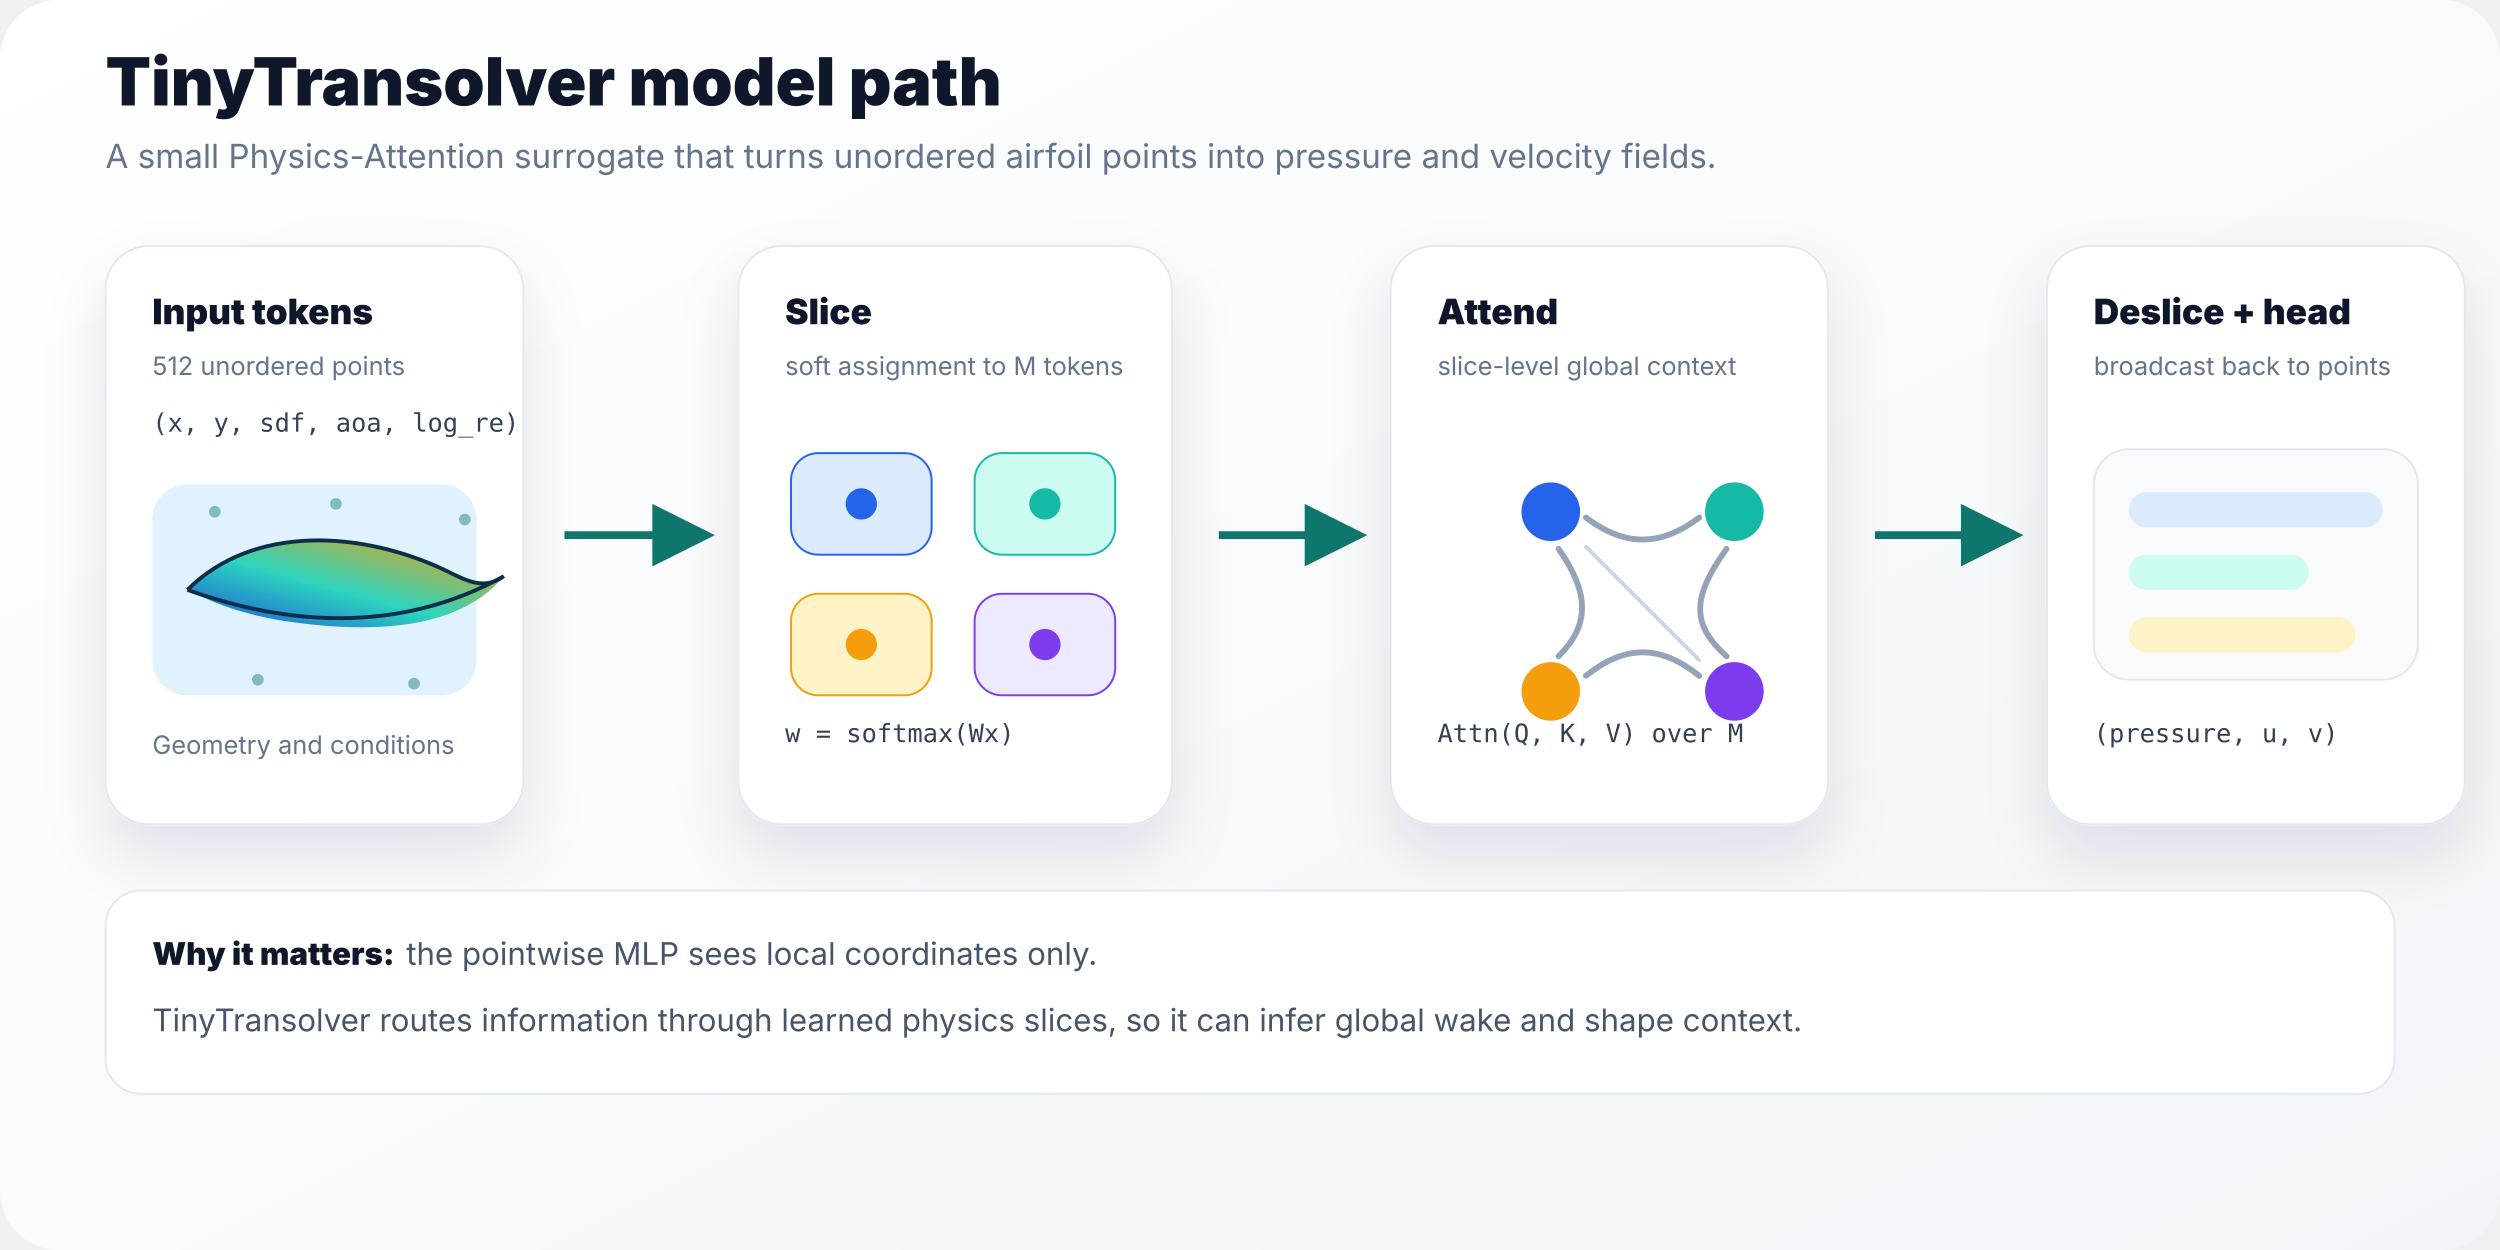
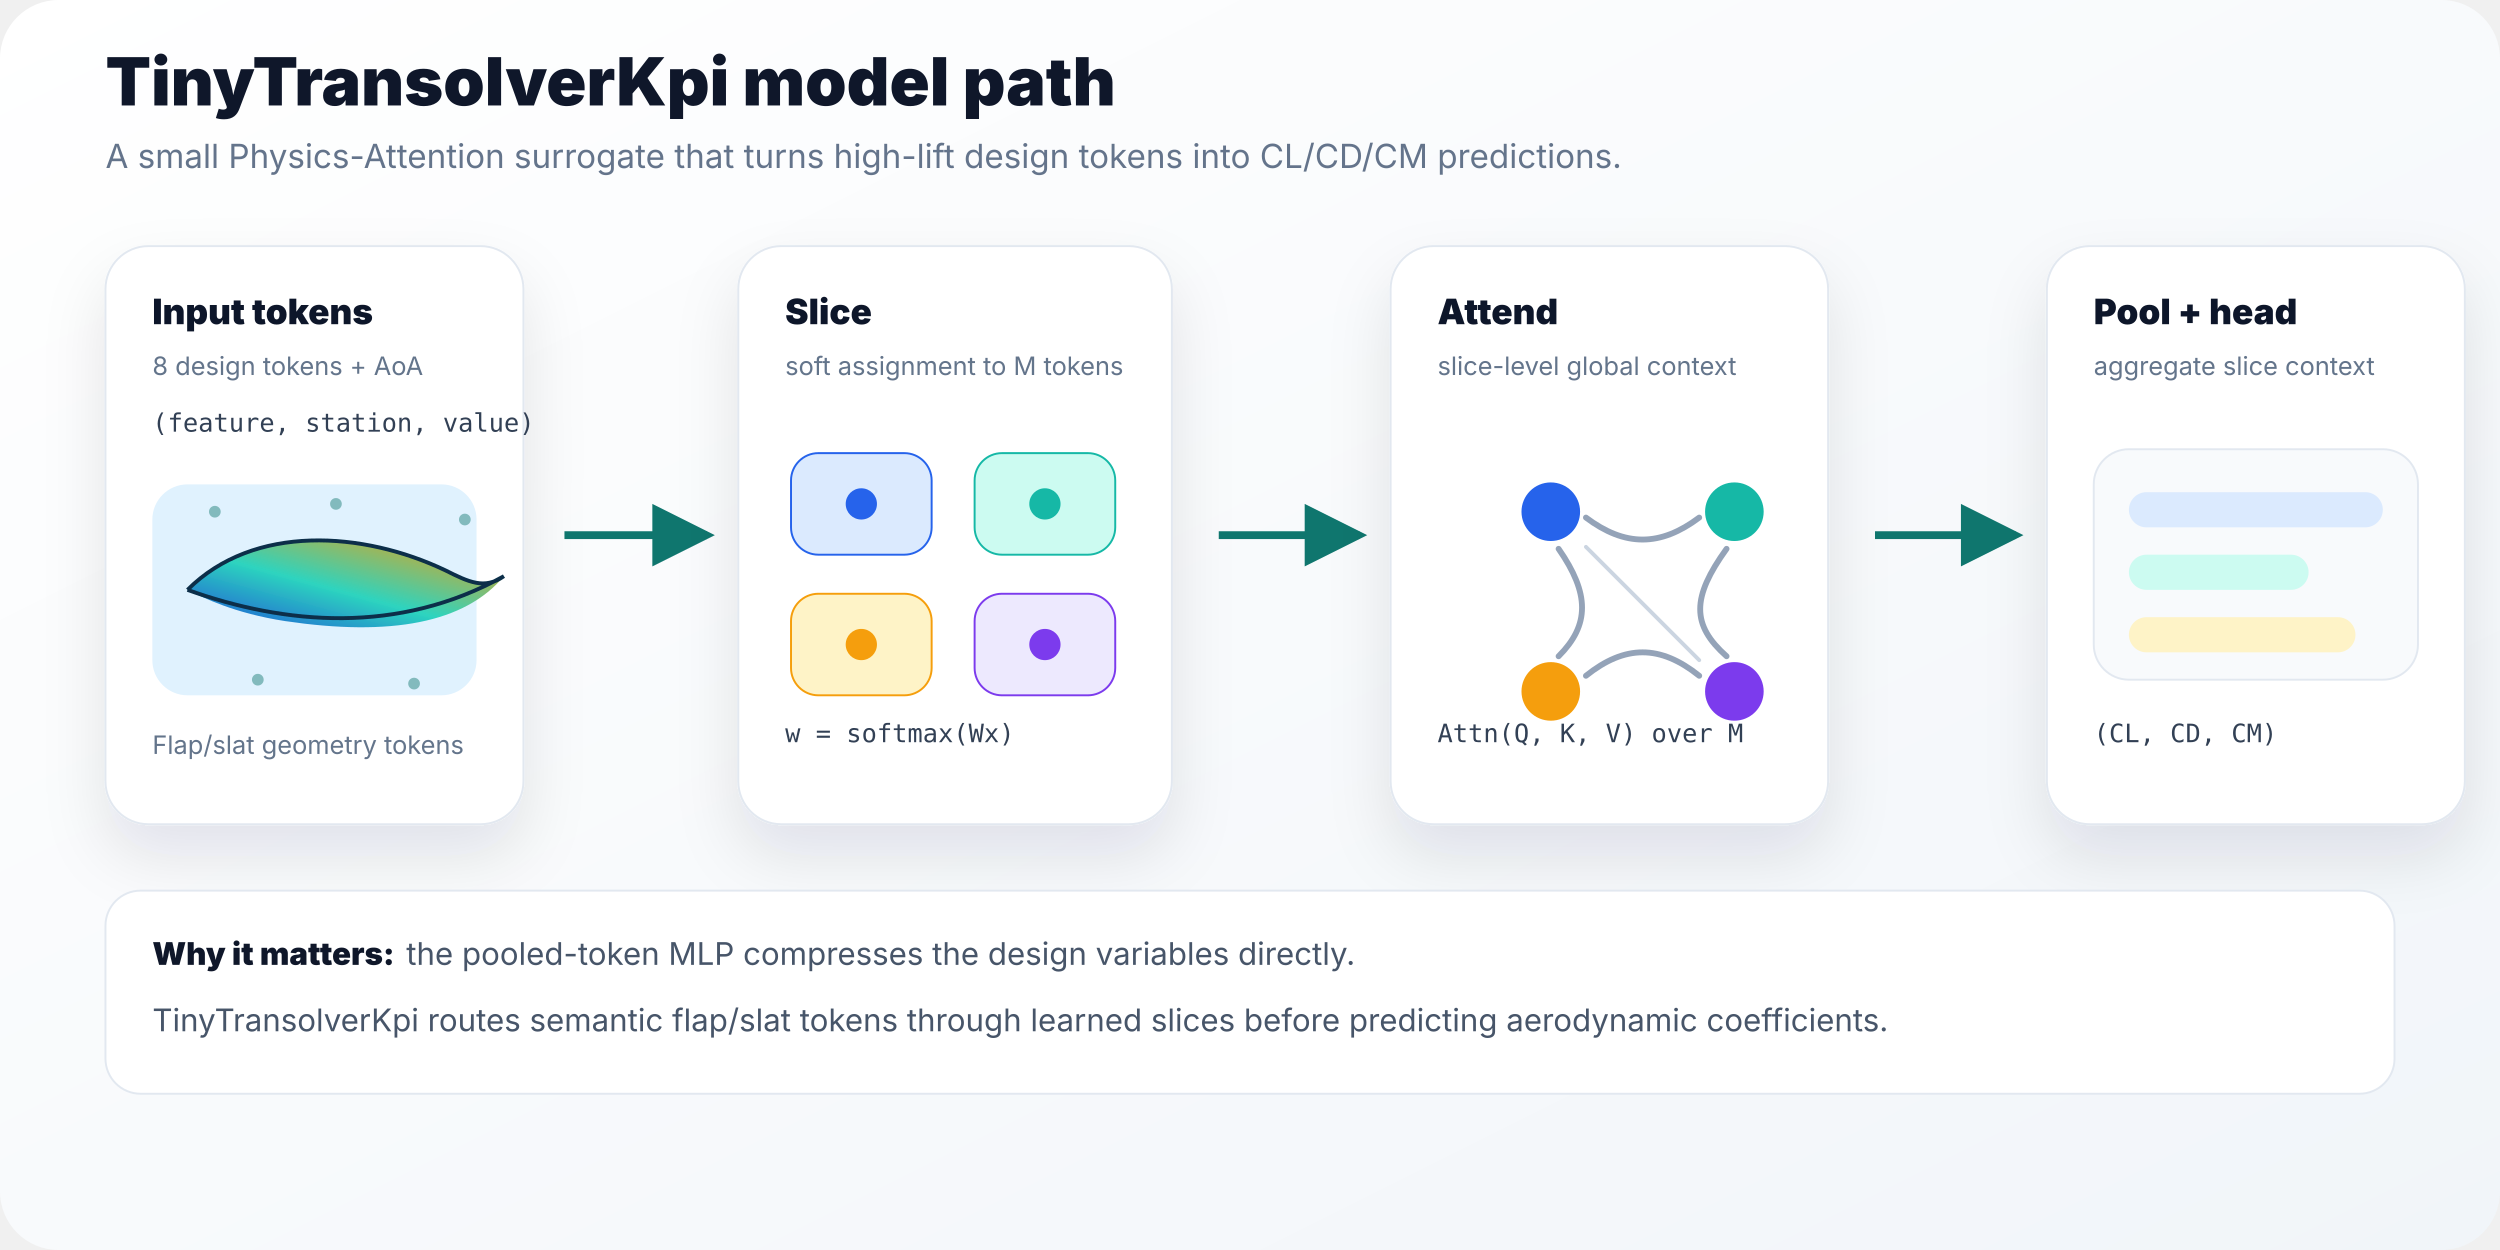
<svg xmlns="http://www.w3.org/2000/svg" width="1280" height="640" viewBox="0 0 1280 640" role="img" aria-labelledby="title desc">
  <defs>
    <linearGradient id="bg" x1="0" y1="0" x2="1" y2="1">
      <stop offset="0" stop-color="#ffffff" />
      <stop offset="1" stop-color="#f1f5f9" />
    </linearGradient>
    <linearGradient id="blueTeal" x1="0" y1="0" x2="1" y2="1">
      <stop offset="0" stop-color="#2563eb" />
      <stop offset="1" stop-color="#14b8a6" />
    </linearGradient>
    <linearGradient id="field" x1="0" y1="1" x2="1" y2="0">
      <stop offset="0" stop-color="#1d4ed8" />
      <stop offset=".45" stop-color="#2dd4bf" />
      <stop offset="1" stop-color="#f59e0b" />
    </linearGradient>
    <filter id="shadow" x="-20%" y="-20%" width="140%" height="140%">
      <feDropShadow dx="0" dy="16" stdDeviation="16" flood-color="#0f172a" flood-opacity=".10" />
    </filter>
    <marker id="arrow" markerWidth="8" markerHeight="8" refX="7" refY="4" orient="auto">
      <path d="M0,0 L8,4 L0,8 Z" fill="#0f766e" />
    </marker>
    <style>
      .font { font-family: Inter, ui-sans-serif, system-ui, -apple-system, Segoe UI, sans-serif; }
      .title { fill: #0f172a; font-size: 34px; font-weight: 850; }
      .subtitle { fill: #64748b; font-size: 17px; }
      .h { fill: #0f172a; font-size: 18px; font-weight: 850; }
      .p { fill: #64748b; font-size: 13px; }
      .code { fill: #334155; font-size: 13px; font-family: ui-monospace, SFMono-Regular, Menlo, Consolas, monospace; }
    </style>
  </defs>
  <rect width="1280" height="640" rx="30" fill="url(#bg)" />
  <g class="font" transform="translate(54 54)">
-     <text class="title" x="0" y="0">TinyTransolver model path</text>
-     <text class="subtitle" x="0" y="32">A small Physics-Attention surrogate that turns unordered airfoil points into pressure and velocity fields.</text>
+     <text class="title" x="0" y="0">TinyTransolverKpi model path</text>
+     <text class="subtitle" x="0" y="32">A small Physics-Attention surrogate that turns high-lift design tokens into CL/CD/CM predictions.</text>
  </g>
  <g transform="translate(54 126)">
    <g filter="url(#shadow)">
      <rect x="0" y="0" width="214" height="296" rx="22" fill="#ffffff" stroke="#e2e8f0" />
      <text class="font h" x="24" y="40">Input tokens</text>
-       <text class="font p" x="24" y="66">512 unordered points</text>
-       <text class="font code" x="24" y="95">(x, y, sdf, aoa, log_re)</text>
+       <text class="font p" x="24" y="66">8 design tokens + AoA</text>
+       <text class="font code" x="24" y="95">(feature, station, value)</text>
      <rect x="24" y="122" width="166" height="108" rx="18" fill="#e0f2fe" />
      <path d="M42 176 C76 142 132 146 174 166 C186 172 194 176 204 169 C184 193 146 200 92 192 C66 188 50 180 42 176 Z" fill="url(#field)" />
      <path d="M42 176 C76 142 132 146 174 166 C186 172 194 176 204 169 M42 176 C92 194 150 199 204 169" fill="none" stroke="#082f49" stroke-width="2" />
      <g fill="#0f766e" opacity=".45">
        <circle cx="56" cy="136" r="3" />
        <circle cx="78" cy="222" r="3" />
        <circle cx="118" cy="132" r="3" />
        <circle cx="158" cy="224" r="3" />
        <circle cx="184" cy="140" r="3" />
      </g>
-       <text class="font p" x="24" y="260">Geometry and conditions</text>
+       <text class="font p" x="24" y="260">Flap/slat geometry tokens</text>
    </g>
    <path d="M235 148 H308" stroke="#0f766e" stroke-width="4" marker-end="url(#arrow)" />
    <g filter="url(#shadow)" transform="translate(324 0)">
      <rect width="222" height="296" rx="22" fill="#ffffff" stroke="#e2e8f0" />
      <text class="font h" x="24" y="40">Slice</text>
      <text class="font p" x="24" y="66">soft assignment to M tokens</text>
      <g transform="translate(27 106)">
        <rect x="0" y="0" width="72" height="52" rx="14" fill="#dbeafe" stroke="#2563eb" />
        <rect x="94" y="0" width="72" height="52" rx="14" fill="#ccfbf1" stroke="#14b8a6" />
        <rect x="0" y="72" width="72" height="52" rx="14" fill="#fef3c7" stroke="#f59e0b" />
        <rect x="94" y="72" width="72" height="52" rx="14" fill="#ede9fe" stroke="#7c3aed" />
        <circle cx="36" cy="26" r="8" fill="#2563eb" />
        <circle cx="130" cy="26" r="8" fill="#14b8a6" />
        <circle cx="36" cy="98" r="8" fill="#f59e0b" />
        <circle cx="130" cy="98" r="8" fill="#7c3aed" />
      </g>
      <text class="font code" x="24" y="254">w = softmax(Wx)</text>
    </g>
    <path d="M570 148 H642" stroke="#0f766e" stroke-width="4" marker-end="url(#arrow)" />
    <g filter="url(#shadow)" transform="translate(658 0)">
      <rect width="224" height="296" rx="22" fill="#ffffff" stroke="#e2e8f0" />
      <text class="font h" x="24" y="40">Attend</text>
      <text class="font p" x="24" y="66">slice-level global context</text>
      <g transform="translate(58 112)" stroke-linecap="round">
        <circle cx="24" cy="24" r="15" fill="#2563eb" />
        <circle cx="118" cy="24" r="15" fill="#14b8a6" />
        <circle cx="24" cy="116" r="15" fill="#f59e0b" />
        <circle cx="118" cy="116" r="15" fill="#7c3aed" />
        <path d="M42 27 C62 42 80 42 100 27" fill="none" stroke="#94a3b8" stroke-width="3" />
        <path d="M28 43 C44 66 44 82 28 98" fill="none" stroke="#94a3b8" stroke-width="3" />
        <path d="M42 108 C62 92 80 92 100 108" fill="none" stroke="#94a3b8" stroke-width="3" />
        <path d="M114 43 C96 68 96 82 114 98" fill="none" stroke="#94a3b8" stroke-width="3" />
        <path d="M42 42 C68 68 80 80 100 100" fill="none" stroke="#cbd5e1" stroke-width="2" />
      </g>
      <text class="font code" x="24" y="254">Attn(Q, K, V) over M</text>
    </g>
    <path d="M906 148 H978" stroke="#0f766e" stroke-width="4" marker-end="url(#arrow)" />
    <g filter="url(#shadow)" transform="translate(994 0)">
      <rect width="214" height="296" rx="22" fill="#ffffff" stroke="#e2e8f0" />
-       <text class="font h" x="24" y="40">Deslice + head</text>
-       <text class="font p" x="24" y="66">broadcast back to points</text>
+       <text class="font h" x="24" y="40">Pool + head</text>
+       <text class="font p" x="24" y="66">aggregate slice context</text>
      <rect x="24" y="104" width="166" height="118" rx="18" fill="#f8fafc" stroke="#e2e8f0" />
      <rect x="42" y="126" width="130" height="18" rx="9" fill="#dbeafe" />
      <rect x="42" y="158" width="92" height="18" rx="9" fill="#ccfbf1" />
      <rect x="42" y="190" width="116" height="18" rx="9" fill="#fef3c7" />
-       <text class="font code" x="24" y="254">(pressure, u, v)</text>
+       <text class="font code" x="24" y="254">(CL, CD, CM)</text>
    </g>
  </g>
  <g class="font" transform="translate(54 486)">
    <rect x="0" y="-30" width="1172" height="104" rx="18" fill="#ffffff" stroke="#e2e8f0" />
    <text x="24" y="8" fill="#0f172a" font-size="16" font-weight="850">Why it matters:</text>
-     <text x="154" y="8" fill="#475569" font-size="16">the pointwise MLP sees local coordinates only.</text>
-     <text x="24" y="42" fill="#475569" font-size="16">TinyTransolver routes information through learned physics slices, so it can infer global wake and shape context.</text>
+     <text x="154" y="8" fill="#475569" font-size="16">the pooled-token MLP compresses the design variables directly.</text>
+     <text x="24" y="42" fill="#475569" font-size="16">TinyTransolverKpi routes semantic flap/slat tokens through learned slices before predicting aerodynamic coefficients.</text>
  </g>
</svg>
